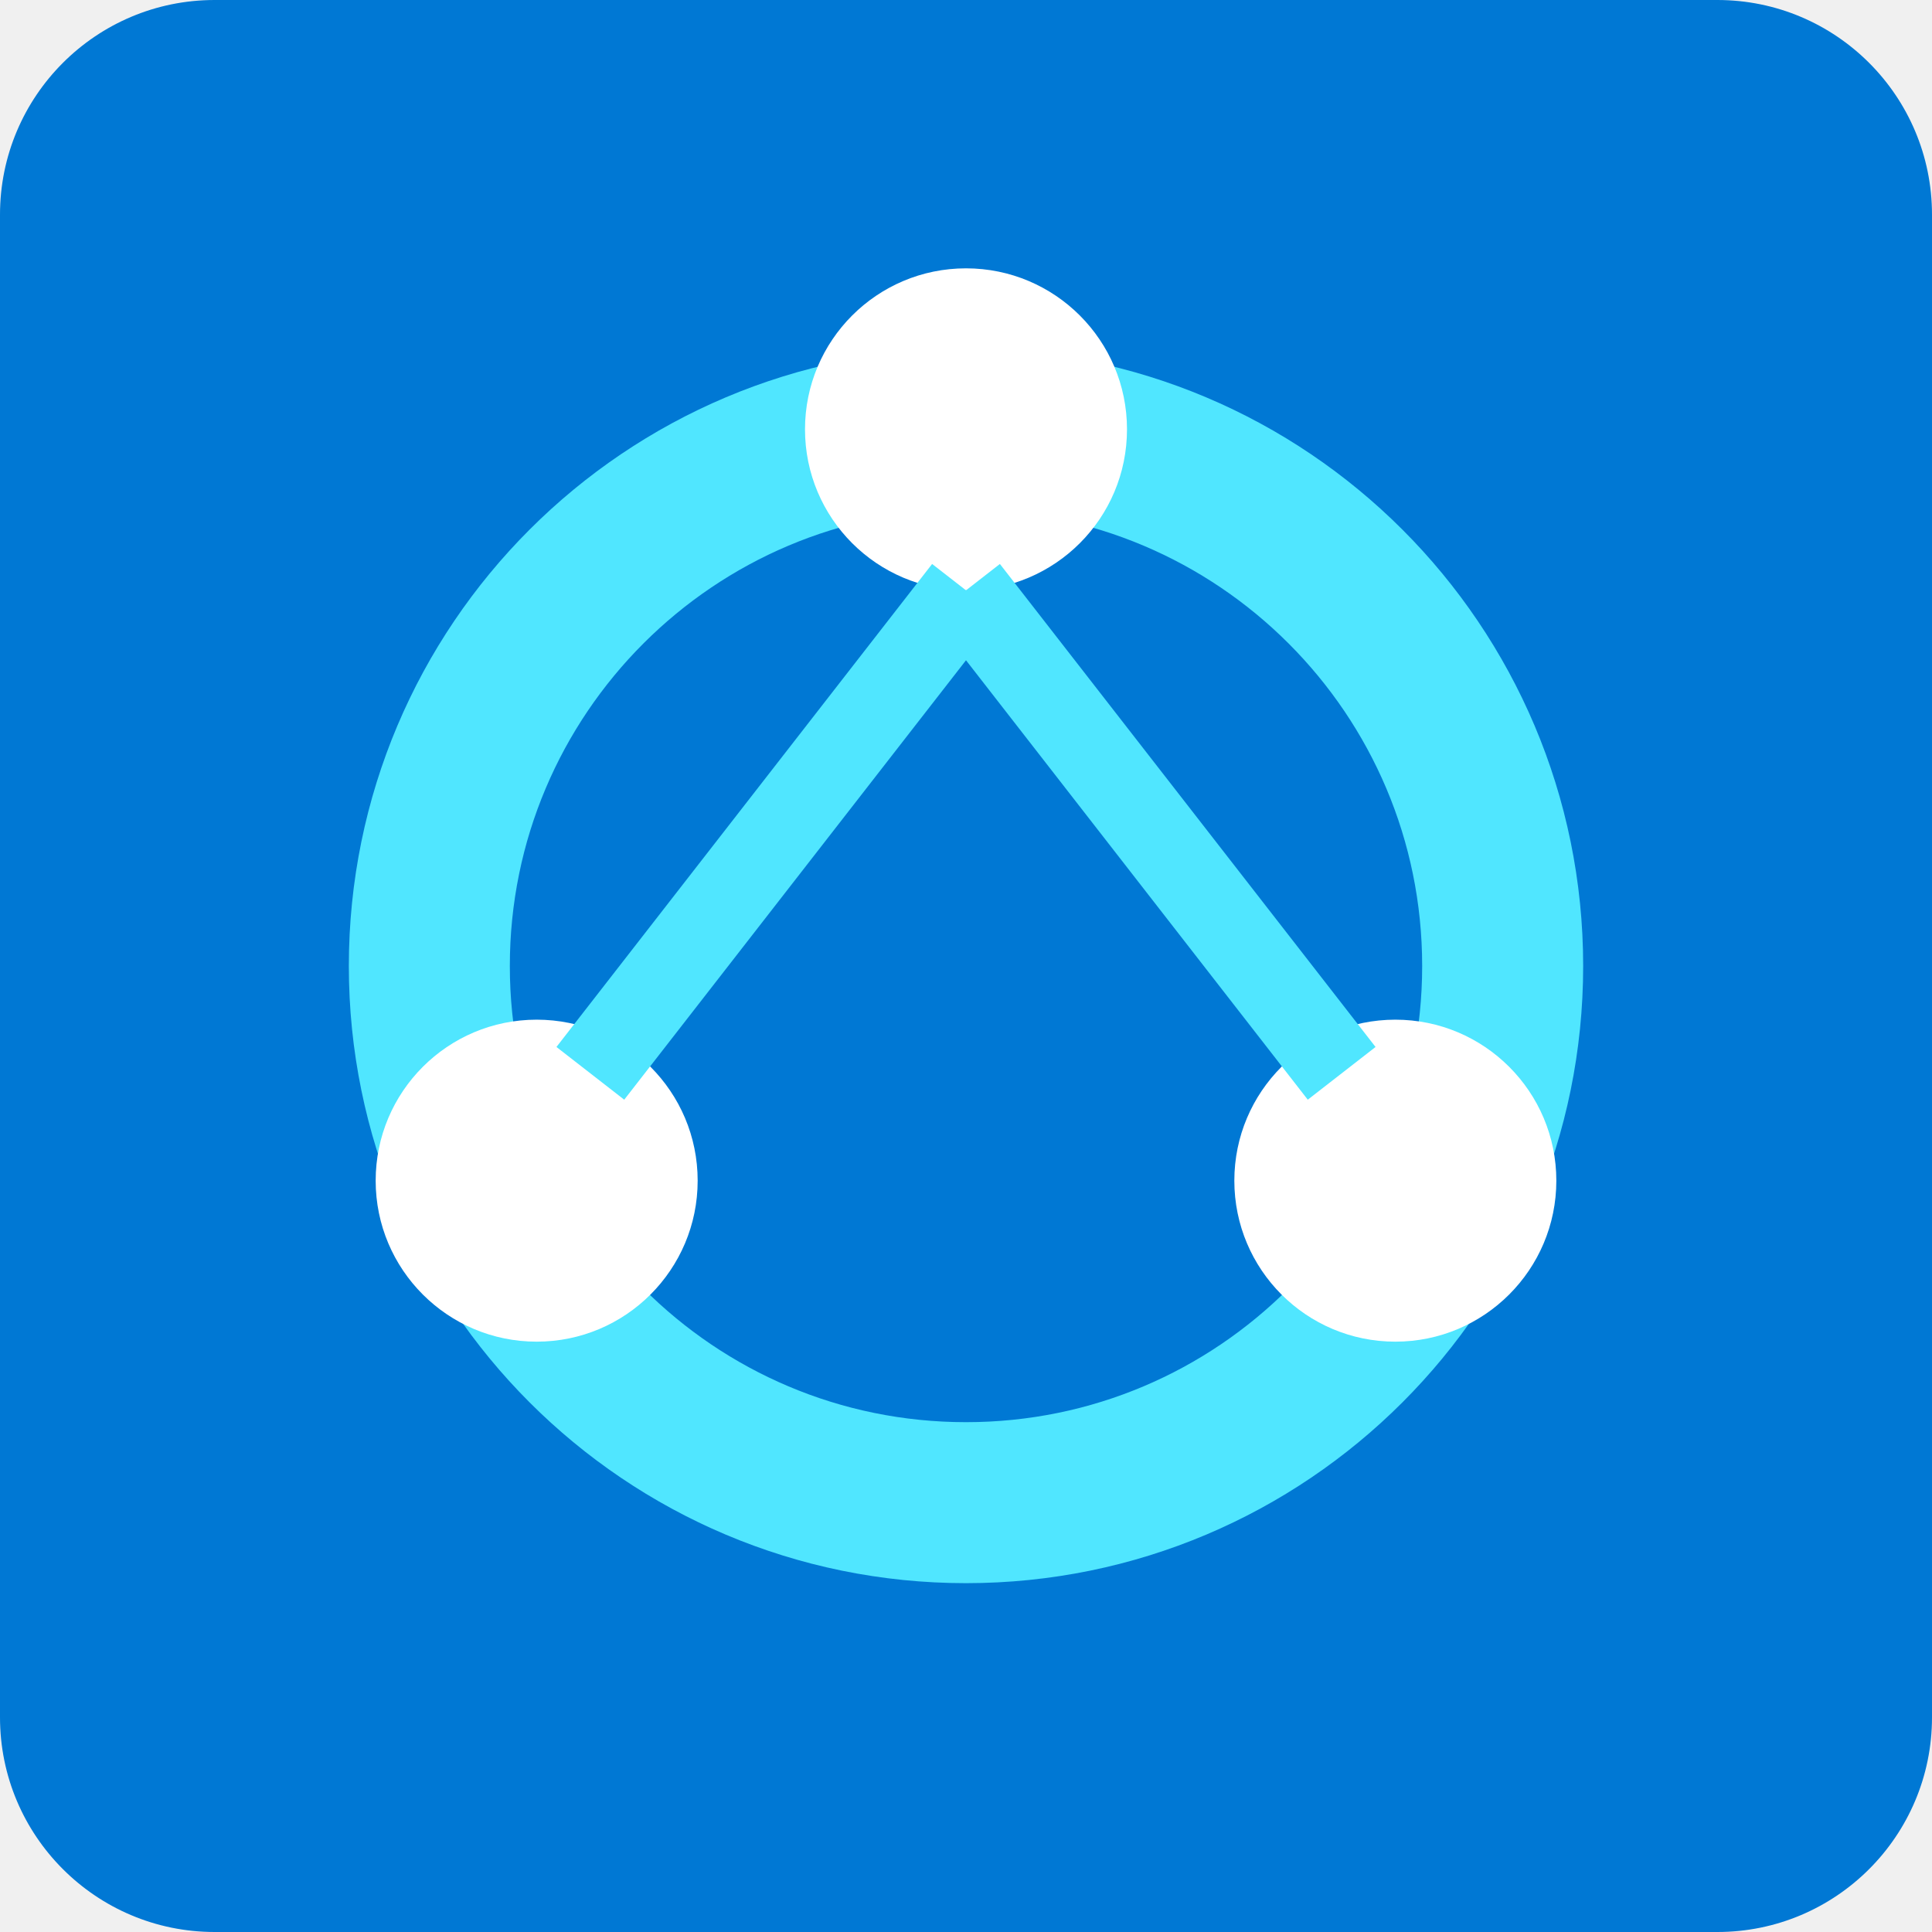
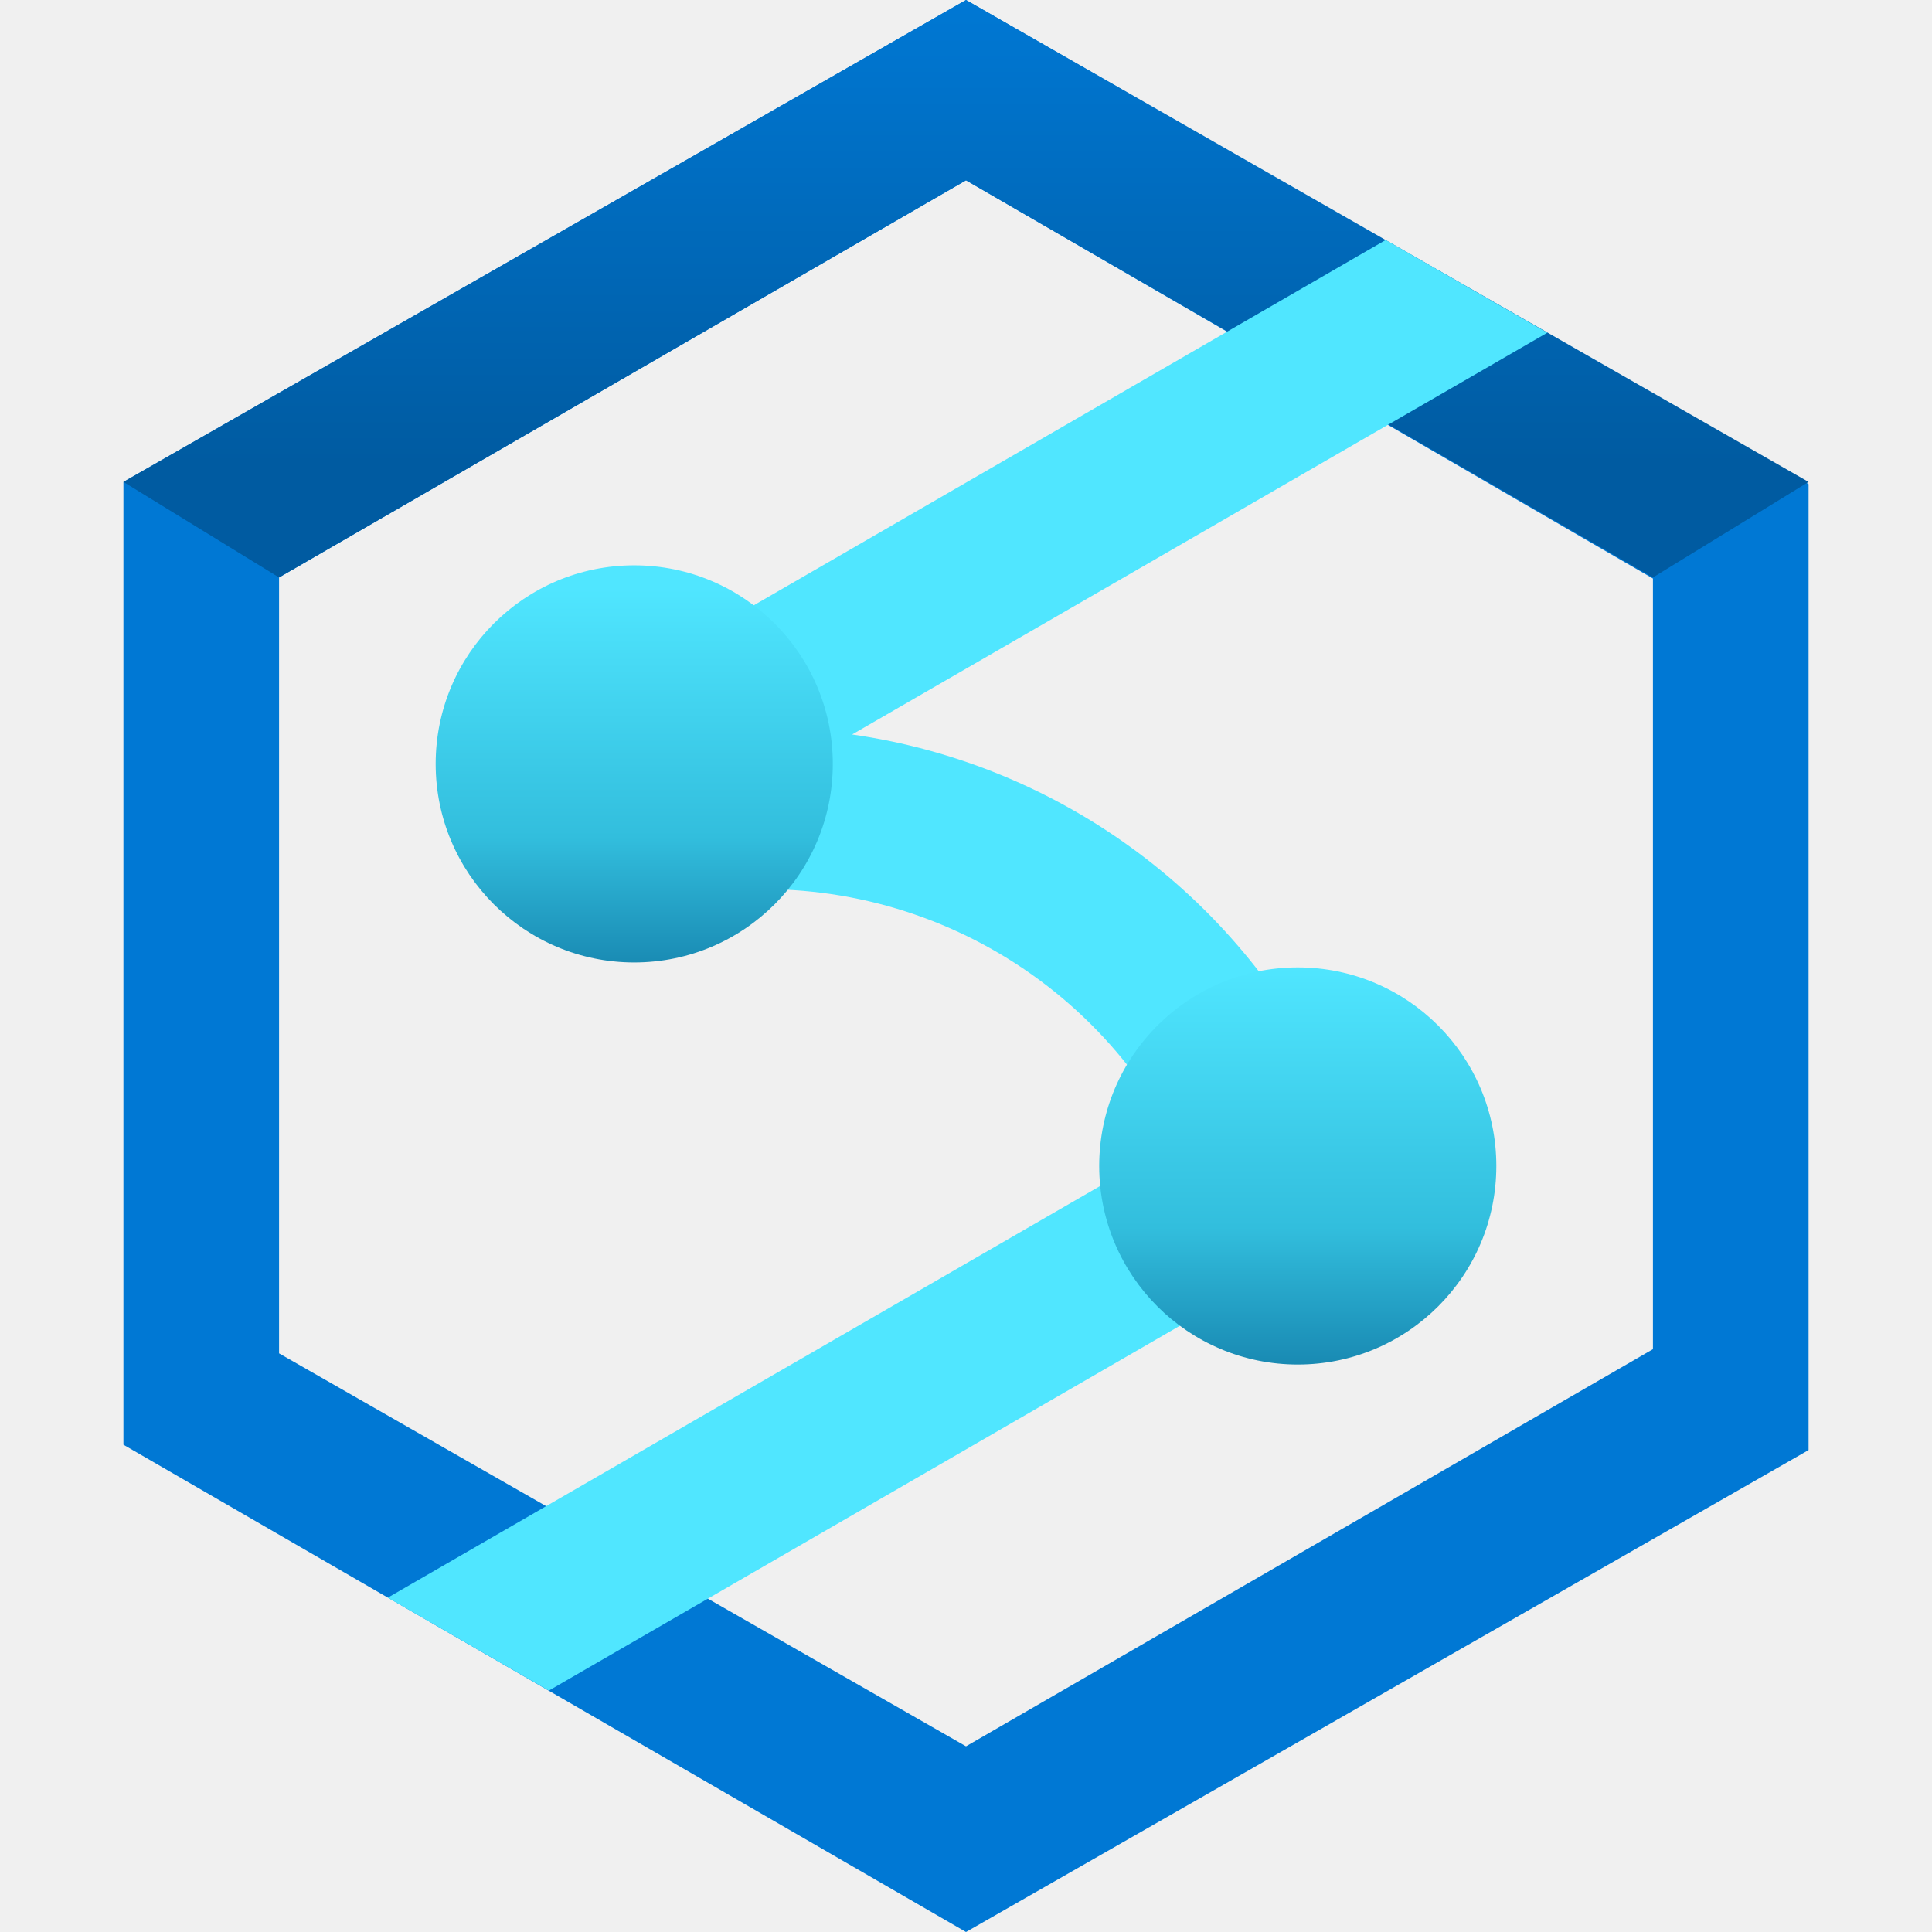
- <svg xmlns="http://www.w3.org/2000/svg" width="18" height="18" viewBox="0 0 18 18">
-   <rect width="18" height="18" rx="2" fill="#0078D4" />
-   <circle cx="9" cy="9" r="5" fill="none" stroke="#50E6FF" stroke-width="1.5" />
-   <circle cx="9" cy="4" r="1.5" fill="#FFF" />
-   <circle cx="13" cy="11" r="1.5" fill="#FFF" />
-   <circle cx="5" cy="11" r="1.5" fill="#FFF" />
-   <path d="M9 5.5l3.5 4.5M9 5.5L5.5 10" stroke="#50E6FF" stroke-width="0.8" />
+ <svg xmlns="http://www.w3.org/2000/svg" id="f2f5701e-cb3b-4d6f-b407-5866ec5b7784" width="18" height="18" viewBox="0 0 18 18">
+   <defs>
+     <linearGradient id="a891901b-79ae-490a-8568-9c4334417d35" x1="9" y1="5.38" x2="9" gradientUnits="userSpaceOnUse">
+       <stop offset="0.199" stop-color="#005ba1" />
+       <stop offset="1" stop-color="#0078d4" />
+     </linearGradient>
+     <linearGradient id="bbdaa009-2281-4da8-9e89-6f41689e91a7" x1="9" y1="12.713" x2="9" y2="5.287" gradientUnits="userSpaceOnUse">
+       <stop offset="0" stop-color="#198ab3" />
+       <stop offset="0.172" stop-color="#32bedd" />
+       <stop offset="0.5" stop-color="#50e6ff" />
+       <stop offset="0.5" stop-color="#4fe4fd" />
+       <stop offset="0.5" stop-color="#4bddf8" />
+       <stop offset="0.5" stop-color="#44d2ee" />
+       <stop offset="0.5" stop-color="#3ac1e0" />
+       <stop offset="0.5" stop-color="#2dabce" />
+       <stop offset="0.5" stop-color="#1d90b8" />
+       <stop offset="0.5" stop-color="#198ab3" />
+       <stop offset="0.662" stop-color="#32bedd" />
+       <stop offset="0.975" stop-color="#50e6ff" />
+     </linearGradient>
+   </defs>
+   <path d="M9,0,1.15,4.49v8.97L9,18l7.85-4.49v-9Zm6.4,12.57L9,16.27,2.6,12.609V5.38L9,1.68l6.4,3.71Z" fill="#0078d4" />
+   <polygon points="9 0 9 0 1.15 4.49 2.6 5.38 9 1.68 9 1.68 15.4 5.38 16.85 4.49 9 0" fill="url(#a891901b-79ae-490a-8568-9c4334417d35)" />
+   <path d="M12.74,10.475a.73.73,0,0,0-.323-.286A5.835,5.835,0,0,0,7.939,6.843L14.416,3.1,12.91,2.236,5.534,6.5A.75.75,0,0,0,5.91,7.9.684.684,0,0,0,6,7.877l.125.523a4.319,4.319,0,0,1,4.837,2.238L3.613,14.885l1.5.866L12.466,11.5a.729.729,0,0,0,.242-.236l.075-.018c-.007-.029-.018-.055-.025-.084A.735.735,0,0,0,12.74,10.475Z" fill="#50e6ff" />
+   <path d="M12.091,9.013a1.85,1.85,0,1,0,1.85,1.85A1.85,1.85,0,0,0,12.091,9.013ZM5.909,5.267a1.85,1.85,0,1,0,1.85,1.85A1.85,1.85,0,0,0,5.909,5.267Z" fill="url(#bbdaa009-2281-4da8-9e89-6f41689e91a7)" />
</svg>
